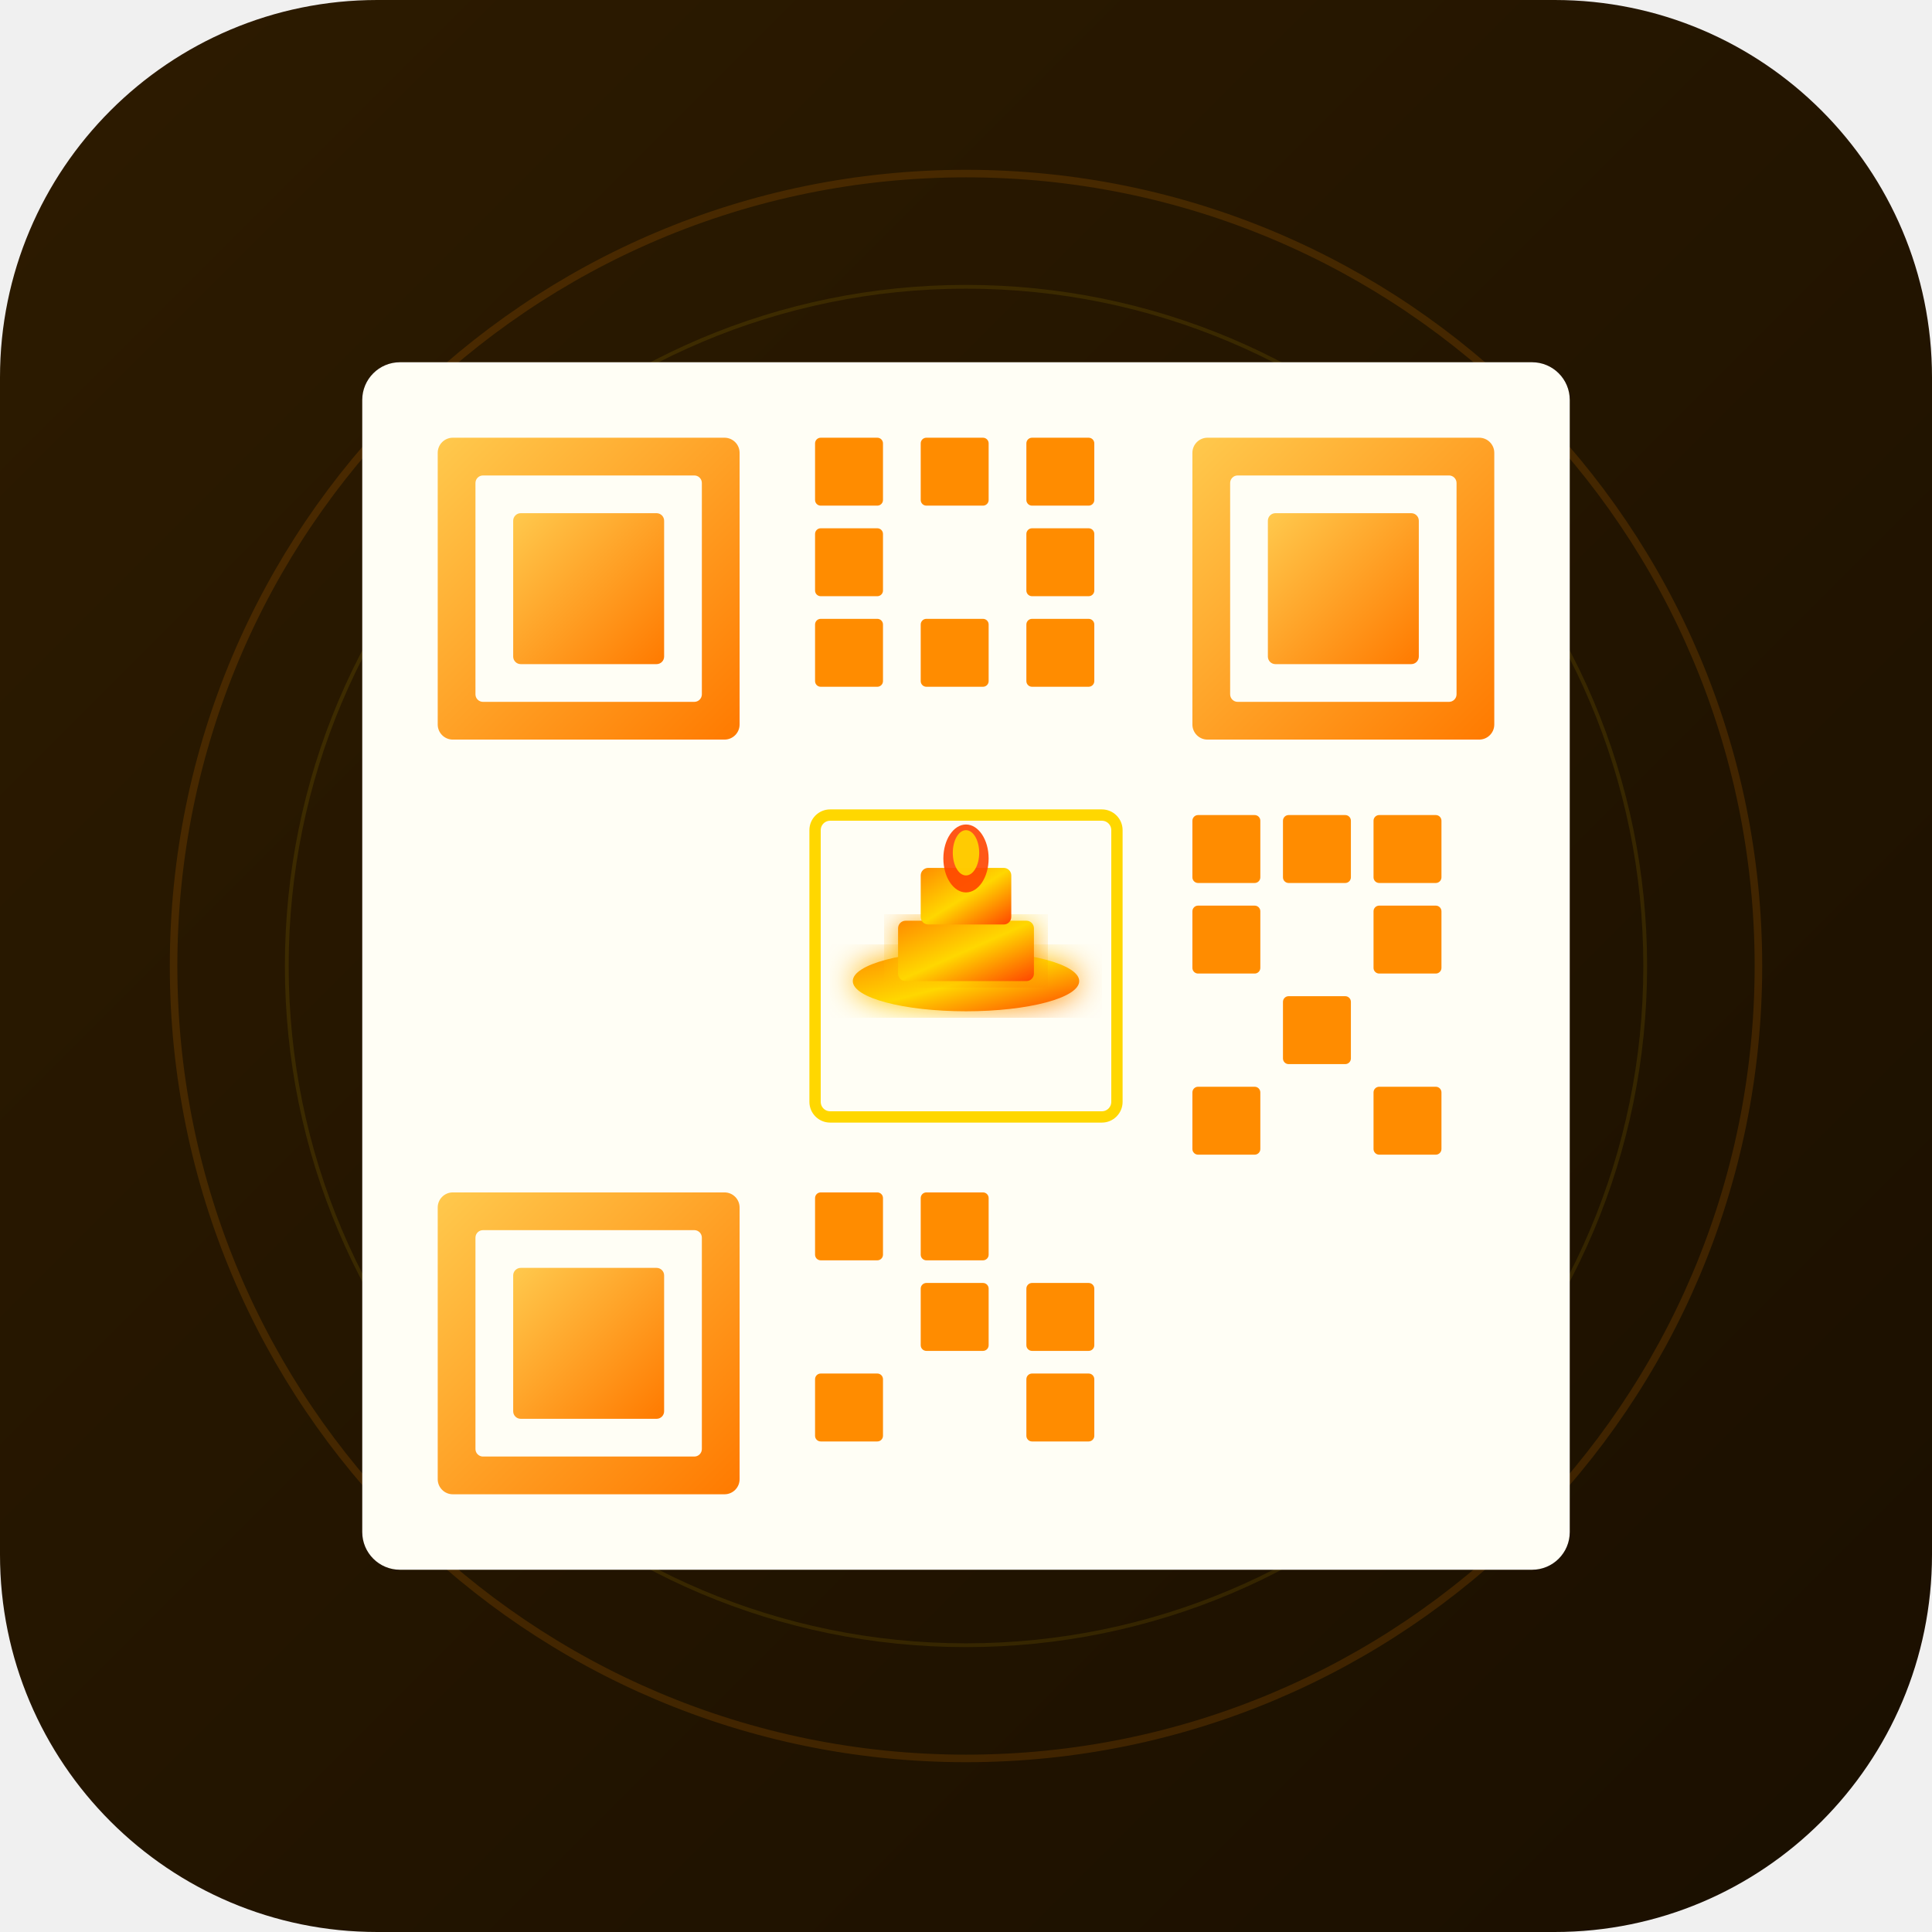
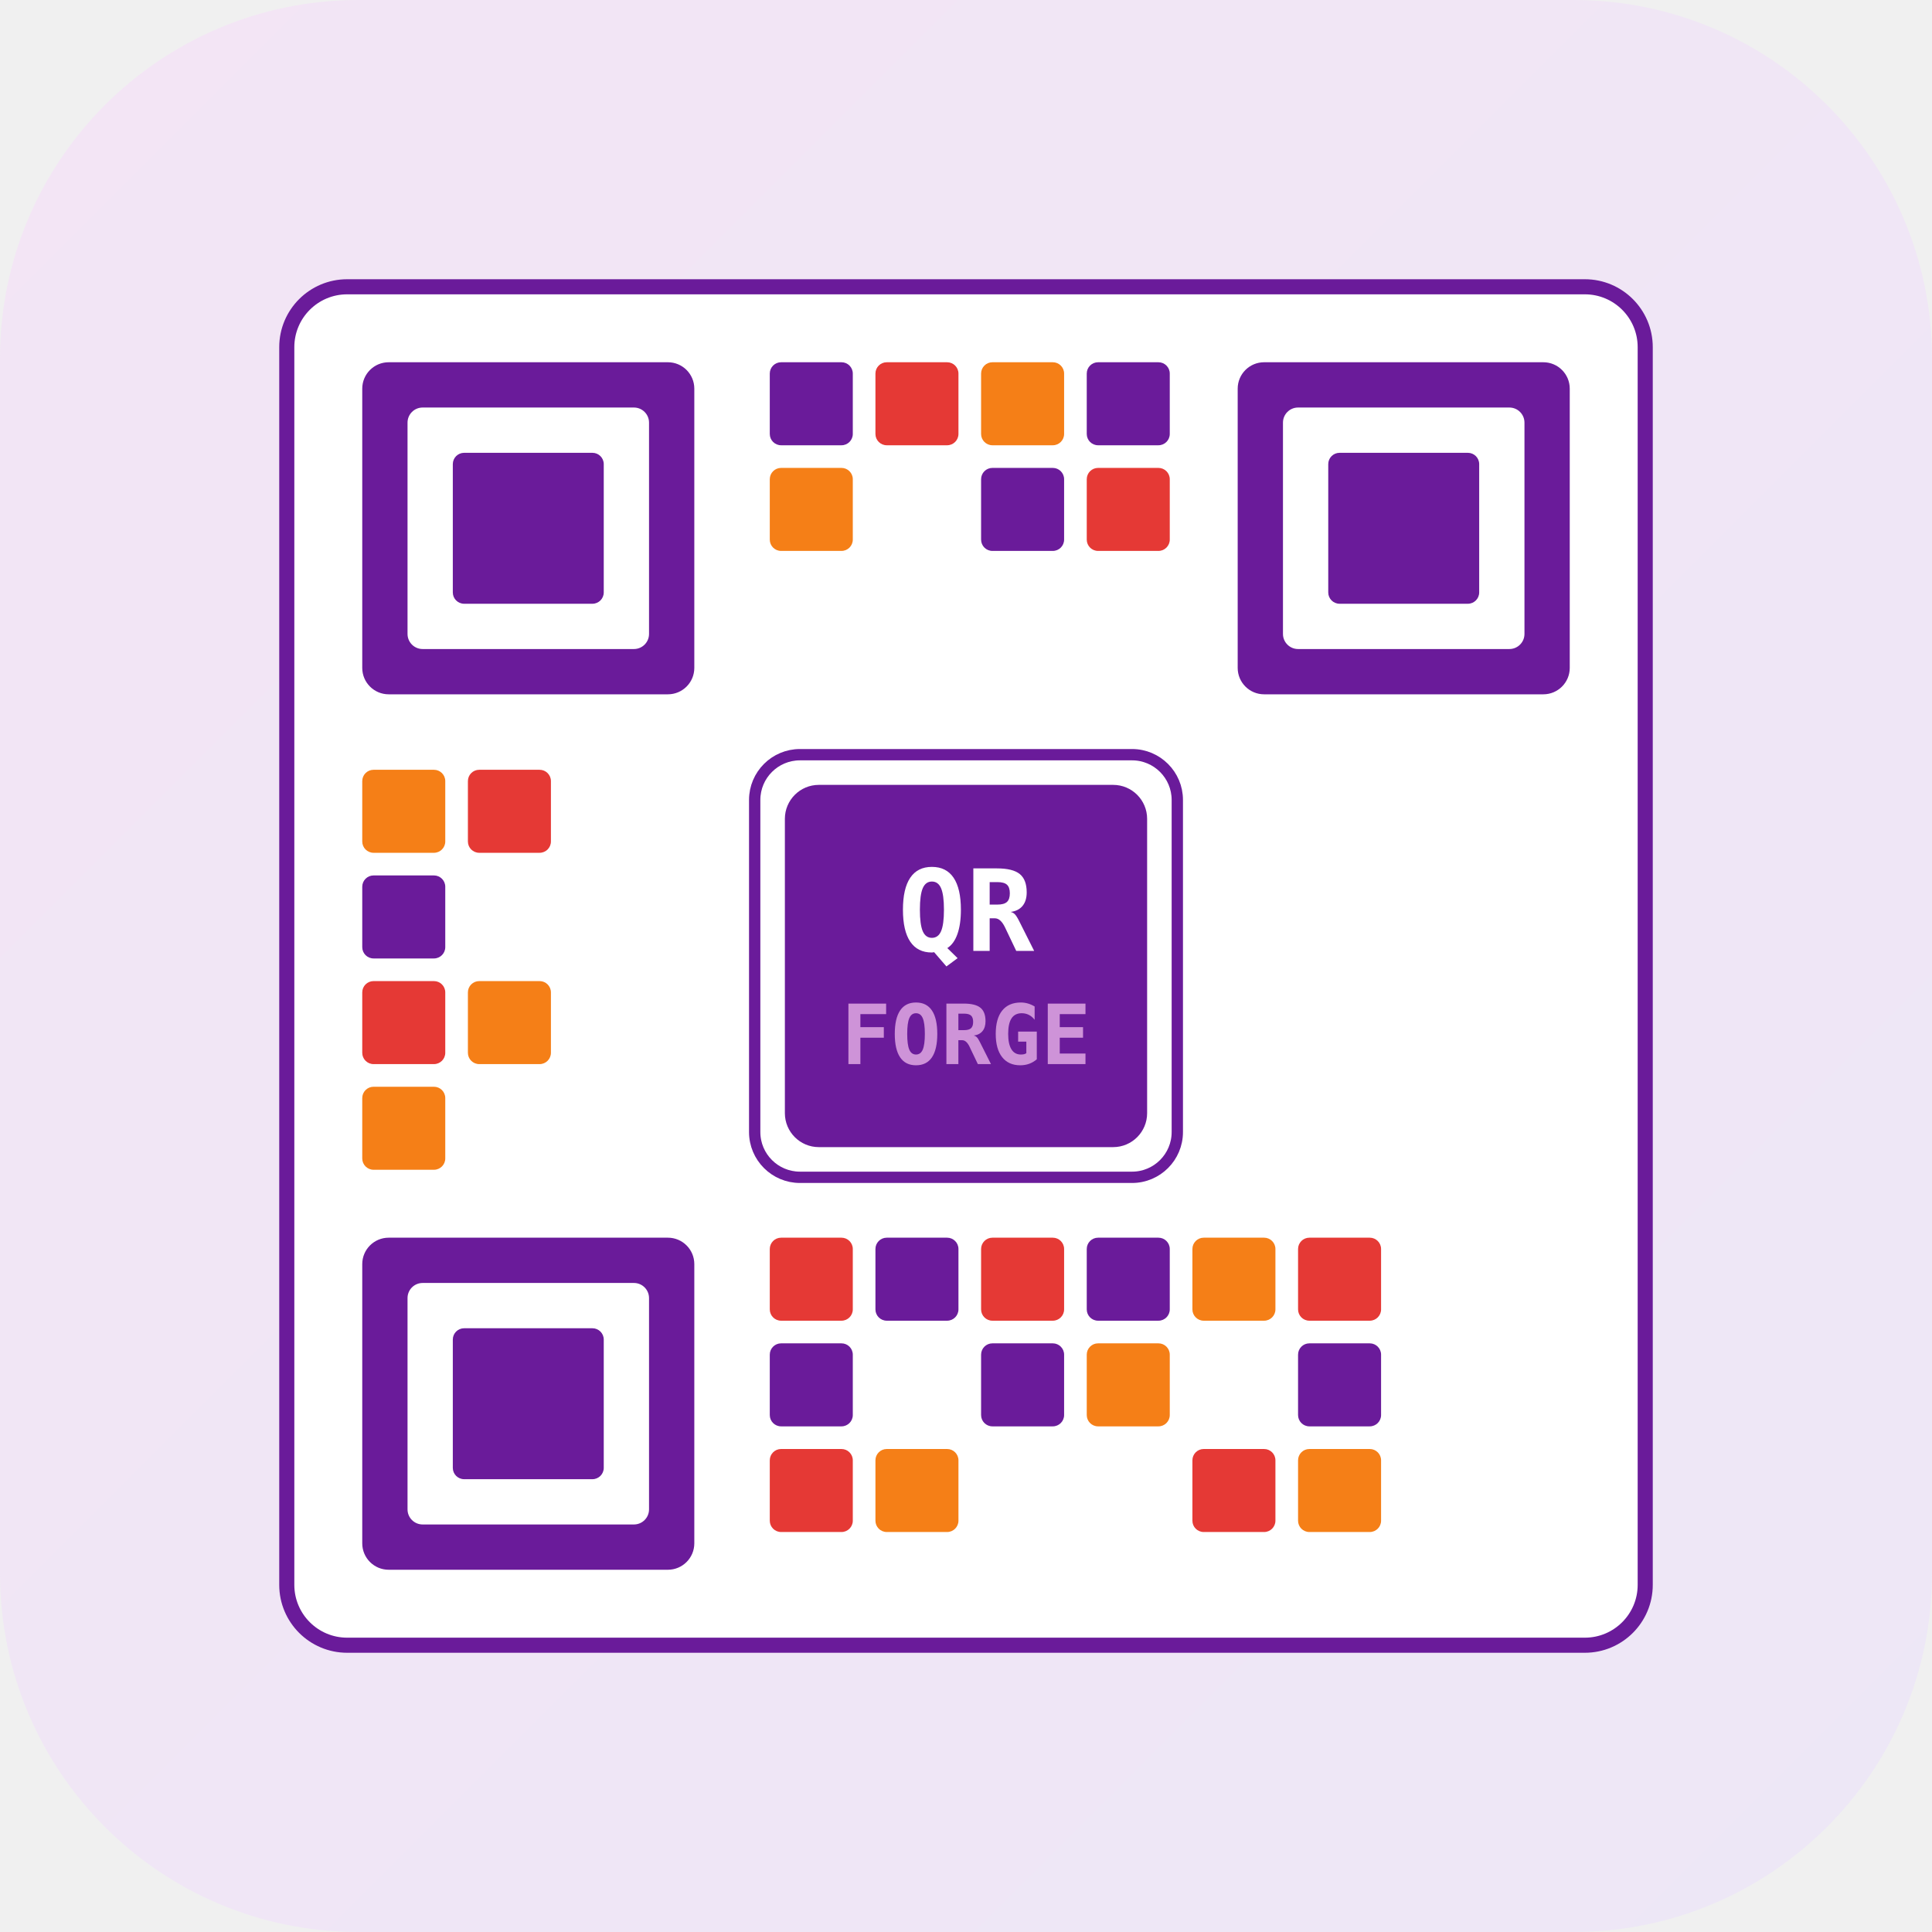
<svg xmlns="http://www.w3.org/2000/svg" viewBox="0 0 1024 1024">
  <defs>
-     <linearGradient id="bg1" x1="0%" y1="0%" x2="100%" y2="100%">
-       <stop offset="0%" stop-color="#2D1B00" />
-       <stop offset="100%" stop-color="#1A0F00" />
+     <linearGradient id="bg5" x1="0%" y1="0%" x2="100%" y2="100%">
+       <stop offset="0%" stop-color="#F3E5F5" />
+       <stop offset="100%" stop-color="#EDE7F6" />
    </linearGradient>
-     <linearGradient id="forgeGrad" x1="0%" y1="0%" x2="100%" y2="100%">
-       <stop offset="0%" stop-color="#FF8C00" />
-       <stop offset="50%" stop-color="#FFD700" />
-       <stop offset="100%" stop-color="#FF4500" />
-     </linearGradient>
-     <linearGradient id="qrGrad" x1="0%" y1="0%" x2="100%" y2="100%">
-       <stop offset="0%" stop-color="#FFC94D" />
-       <stop offset="100%" stop-color="#FF7A00" />
-     </linearGradient>
-     <filter id="glow1">
-       <feGaussianBlur stdDeviation="8" result="blur" />
-       <feMerge>
-         <feMergeNode in="blur" />
-         <feMergeNode in="SourceGraphic" />
-       </feMerge>
-     </filter>
  </defs>
-   <rect width="1024" height="1024" rx="200" fill="url(#bg1)" />
-   <circle cx="512" cy="512" r="420" fill="none" stroke="#FF8C00" stroke-width="4" opacity="0.15" />
-   <circle cx="512" cy="512" r="360" fill="none" stroke="#FFD700" stroke-width="2" opacity="0.10" />
-   <rect x="192" y="192" width="640" height="640" rx="20" fill="#FFFEF5" />
-   <rect x="232" y="232" width="160" height="160" rx="8" fill="url(#qrGrad)" />
-   <rect x="252" y="252" width="120" height="120" rx="4" fill="#FFFEF5" />
-   <rect x="272" y="272" width="80" height="80" rx="4" fill="url(#qrGrad)" />
-   <rect x="632" y="232" width="160" height="160" rx="8" fill="url(#qrGrad)" />
-   <rect x="652" y="252" width="120" height="120" rx="4" fill="#FFFEF5" />
-   <rect x="672" y="272" width="80" height="80" rx="4" fill="url(#qrGrad)" />
-   <rect x="232" y="632" width="160" height="160" rx="8" fill="url(#qrGrad)" />
-   <rect x="252" y="652" width="120" height="120" rx="4" fill="#FFFEF5" />
-   <rect x="272" y="672" width="80" height="80" rx="4" fill="url(#qrGrad)" />
-   <rect x="432" y="232" width="36" height="36" rx="3" fill="#FF8C00" />
-   <rect x="488" y="232" width="36" height="36" rx="3" fill="#FF8C00" />
-   <rect x="544" y="232" width="36" height="36" rx="3" fill="#FF8C00" />
-   <rect x="432" y="280" width="36" height="36" rx="3" fill="#FF8C00" />
-   <rect x="544" y="280" width="36" height="36" rx="3" fill="#FF8C00" />
-   <rect x="432" y="328" width="36" height="36" rx="3" fill="#FF8C00" />
-   <rect x="488" y="328" width="36" height="36" rx="3" fill="#FF8C00" />
-   <rect x="544" y="328" width="36" height="36" rx="3" fill="#FF8C00" />
-   <rect x="432" y="432" width="160" height="160" rx="8" fill="none" stroke="#FFD700" stroke-width="6" />
-   <ellipse cx="512" cy="520" rx="60" ry="16" fill="url(#forgeGrad)" filter="url(#glow1)" />
-   <rect x="476" y="488" width="72" height="32" rx="4" fill="url(#forgeGrad)" filter="url(#glow1)" />
-   <rect x="488" y="460" width="48" height="30" rx="4" fill="url(#forgeGrad)" />
-   <ellipse cx="512" cy="455" rx="12" ry="18" fill="#FF4500" opacity="0.9" />
-   <ellipse cx="512" cy="452" rx="7" ry="12" fill="#FFD700" opacity="0.9" />
-   <rect x="432" y="632" width="36" height="36" rx="3" fill="#FF8C00" />
-   <rect x="488" y="632" width="36" height="36" rx="3" fill="#FF8C00" />
-   <rect x="544" y="680" width="36" height="36" rx="3" fill="#FF8C00" />
-   <rect x="488" y="680" width="36" height="36" rx="3" fill="#FF8C00" />
-   <rect x="432" y="728" width="36" height="36" rx="3" fill="#FF8C00" />
-   <rect x="544" y="728" width="36" height="36" rx="3" fill="#FF8C00" />
-   <rect x="632" y="432" width="36" height="36" rx="3" fill="#FF8C00" />
-   <rect x="680" y="432" width="36" height="36" rx="3" fill="#FF8C00" />
-   <rect x="728" y="432" width="36" height="36" rx="3" fill="#FF8C00" />
-   <rect x="632" y="480" width="36" height="36" rx="3" fill="#FF8C00" />
-   <rect x="728" y="480" width="36" height="36" rx="3" fill="#FF8C00" />
-   <rect x="680" y="528" width="36" height="36" rx="3" fill="#FF8C00" />
-   <rect x="632" y="576" width="36" height="36" rx="3" fill="#FF8C00" />
-   <rect x="728" y="576" width="36" height="36" rx="3" fill="#FF8C00" />
+   <rect width="1024" height="1024" rx="190" fill="url(#bg5)" />
+   <rect x="152" y="152" width="720" height="720" rx="32" fill="white" stroke="#6A1B9A" stroke-width="8" />
+   <rect x="192" y="192" width="176" height="176" rx="14" fill="#6A1B9A" />
+   <rect x="216" y="216" width="128" height="128" rx="8" fill="white" />
+   <rect x="240" y="240" width="80" height="80" rx="6" fill="#6A1B9A" />
+   <rect x="656" y="192" width="176" height="176" rx="14" fill="#6A1B9A" />
+   <rect x="680" y="216" width="128" height="128" rx="8" fill="white" />
+   <rect x="704" y="240" width="80" height="80" rx="6" fill="#6A1B9A" />
+   <rect x="192" y="656" width="176" height="176" rx="14" fill="#6A1B9A" />
+   <rect x="216" y="680" width="128" height="128" rx="8" fill="white" />
+   <rect x="240" y="704" width="80" height="80" rx="6" fill="#6A1B9A" />
+   <rect x="408" y="656" width="44" height="44" rx="6" fill="#E53935" />
+   <rect x="464" y="656" width="44" height="44" rx="6" fill="#6A1B9A" />
+   <rect x="520" y="656" width="44" height="44" rx="6" fill="#E53935" />
+   <rect x="576" y="656" width="44" height="44" rx="6" fill="#6A1B9A" />
+   <rect x="632" y="656" width="44" height="44" rx="6" fill="#F57F17" />
+   <rect x="688" y="656" width="44" height="44" rx="6" fill="#E53935" />
+   <rect x="408" y="712" width="44" height="44" rx="6" fill="#6A1B9A" />
+   <rect x="520" y="712" width="44" height="44" rx="6" fill="#6A1B9A" />
+   <rect x="576" y="712" width="44" height="44" rx="6" fill="#F57F17" />
+   <rect x="688" y="712" width="44" height="44" rx="6" fill="#6A1B9A" />
+   <rect x="408" y="768" width="44" height="44" rx="6" fill="#E53935" />
+   <rect x="464" y="768" width="44" height="44" rx="6" fill="#F57F17" />
+   <rect x="632" y="768" width="44" height="44" rx="6" fill="#E53935" />
+   <rect x="688" y="768" width="44" height="44" rx="6" fill="#F57F17" />
+   <rect x="408" y="192" width="44" height="44" rx="6" fill="#6A1B9A" />
+   <rect x="464" y="192" width="44" height="44" rx="6" fill="#E53935" />
+   <rect x="520" y="192" width="44" height="44" rx="6" fill="#F57F17" />
+   <rect x="576" y="192" width="44" height="44" rx="6" fill="#6A1B9A" />
+   <rect x="408" y="248" width="44" height="44" rx="6" fill="#F57F17" />
+   <rect x="520" y="248" width="44" height="44" rx="6" fill="#6A1B9A" />
+   <rect x="576" y="248" width="44" height="44" rx="6" fill="#E53935" />
+   <rect x="192" y="408" width="44" height="44" rx="6" fill="#F57F17" />
+   <rect x="192" y="464" width="44" height="44" rx="6" fill="#6A1B9A" />
+   <rect x="192" y="520" width="44" height="44" rx="6" fill="#E53935" />
+   <rect x="192" y="576" width="44" height="44" rx="6" fill="#F57F17" />
+   <rect x="248" y="408" width="44" height="44" rx="6" fill="#E53935" />
+   <rect x="248" y="520" width="44" height="44" rx="6" fill="#F57F17" />
+   <rect x="400" y="400" width="224" height="224" rx="24" fill="white" stroke="#6A1B9A" stroke-width="6" />
+   <rect x="416" y="416" width="192" height="192" rx="18" fill="#6A1B9A" />
+   <text x="512" y="504" font-family="'Consolas', monospace" font-size="60" fill="white" text-anchor="middle" font-weight="700">QR</text>
+   <text x="512" y="564" font-family="'Consolas', monospace" font-size="44" fill="#CE93D8" text-anchor="middle" font-weight="700">FORGE</text>
</svg>
